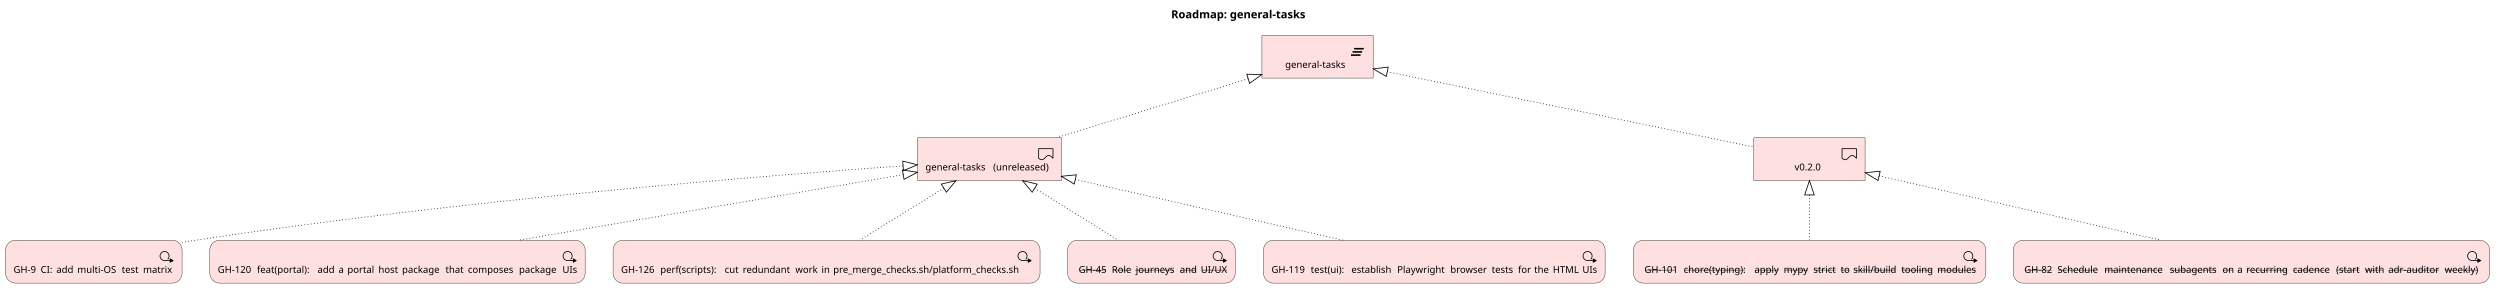
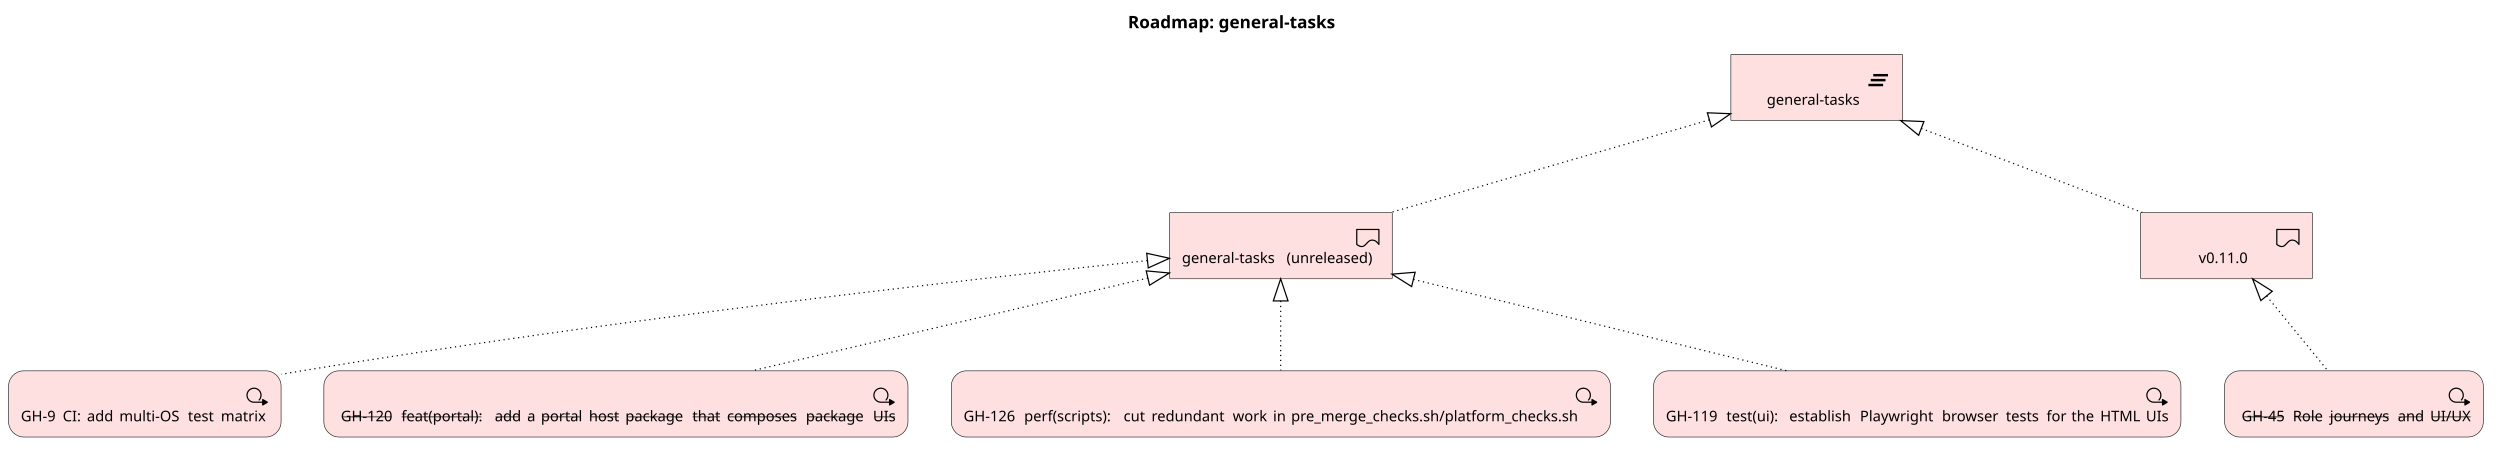
- <svg xmlns="http://www.w3.org/2000/svg" version="1.1" data-diagram-type="DESCRIPTION" style="width:3146px;height:370px;background:#FFFFFF;" width="3146px" height="370px" viewBox="0 0 3146 370" zoomAndPan="magnify" preserveAspectRatio="none" contentStyleType="text/css">
+ <svg xmlns="http://www.w3.org/2000/svg" version="1.1" data-diagram-type="DESCRIPTION" style="width:2038px;height:370px;background:#FFFFFF;" width="2038px" height="370px" viewBox="0 0 2038 370" zoomAndPan="magnify" preserveAspectRatio="none" contentStyleType="text/css">
  <defs />
  <g font-family="sans-serif" lengthAdjust="spacing">
    <g class="title" data-source-line="3">
-       <text x="1473.767" y="22.995" fill="#000" font-size="14" textLength="192.452" font-weight="700">Roadmap: general-tasks</text>
+       <text x="919.47" y="22.995" fill="#000" font-size="14" textLength="192.452" font-weight="700">Roadmap: general-tasks</text>
    </g>
    <g class="entity" data-qualified-name="e_id60afdf6ad57851" id="ent0001" data-source-line="314">
-       <rect x="1154.5" y="173.297" width="181.479" height="53.969" fill="#FFE0E0" style="stroke:#181818;stroke-width:0.5;" rx="0.5" ry="0.5" />
-       <path d="M1307.024,186.577 A0.5,0.5 0 0 0 1306.524,187.077 L1306.524,199.284 A0.5,0.5 0 0 0 1306.725,199.686 C1308.596,201.081 1310.091,201.598 1311.377,201.495 C1312.663,201.392 1313.643,200.671 1314.48,199.846 C1315.318,199.022 1316.051,198.076 1316.859,197.374 C1317.668,196.671 1318.507,196.212 1319.654,196.245 C1321.088,196.287 1321.982,196.75 1322.725,197.388 C1323.467,198.025 1324.035,198.86 1324.703,199.616 A0.5,0.5 0 0 0 1325.578,199.286 C1325.581,196.837 1325.578,187.077 1325.578,187.077 A0.5,0.5 0 0 0 1325.078,186.577 M1307.524,187.577 L1324.579,187.577 C1324.579,188.234 1324.58,194.724 1324.579,197.975 C1324.203,197.513 1323.883,197.062 1323.377,196.627 C1322.504,195.877 1321.331,195.292 1319.684,195.244 C1318.244,195.203 1317.116,195.824 1316.203,196.617 C1315.291,197.411 1314.548,198.376 1313.78,199.133 C1313.011,199.89 1312.255,200.42 1311.297,200.496 C1310.381,200.569 1309.166,200.178 1307.524,199" fill="#000" />
-       <text x="1164.5" y="214.436" fill="#000" font-size="12" textLength="81.451" font-family="Verdana">general-tasks</text>
-       <text x="1245.951" y="214.436" fill="#000" font-size="12" font-family="Verdana"> </text>
-       <text x="1249.766" y="214.436" fill="#000" font-size="12" textLength="76.213" font-family="Verdana">(unreleased)</text>
+       <rect x="953.5" y="173.297" width="181.479" height="53.969" fill="#FFE0E0" style="stroke:#181818;stroke-width:0.5;" rx="0.5" ry="0.5" />
+       <path d="M1106.024,186.577 A0.5,0.5 0 0 0 1105.524,187.077 L1105.524,199.284 A0.5,0.5 0 0 0 1105.725,199.686 C1107.596,201.081 1109.091,201.598 1110.377,201.495 C1111.663,201.392 1112.643,200.671 1113.48,199.846 C1114.318,199.022 1115.051,198.076 1115.859,197.374 C1116.668,196.671 1117.507,196.212 1118.654,196.245 C1120.088,196.287 1120.982,196.75 1121.725,197.388 C1122.467,198.025 1123.035,198.86 1123.703,199.616 A0.5,0.5 0 0 0 1124.578,199.286 C1124.581,196.837 1124.578,187.077 1124.578,187.077 A0.5,0.5 0 0 0 1124.078,186.577 M1106.524,187.577 L1123.579,187.577 C1123.579,188.234 1123.58,194.724 1123.579,197.975 C1123.203,197.513 1122.883,197.062 1122.377,196.627 C1121.504,195.877 1120.331,195.292 1118.684,195.244 C1117.244,195.203 1116.116,195.824 1115.203,196.617 C1114.291,197.411 1113.548,198.376 1112.78,199.133 C1112.011,199.89 1111.255,200.42 1110.297,200.496 C1109.381,200.569 1108.166,200.178 1106.524,199" fill="#000" />
+       <text x="963.5" y="214.436" fill="#000" font-size="12" textLength="81.451" font-family="Verdana">general-tasks</text>
+       <text x="1044.951" y="214.436" fill="#000" font-size="12" font-family="Verdana"> </text>
+       <text x="1048.766" y="214.436" fill="#000" font-size="12" textLength="76.213" font-family="Verdana">(unreleased)</text>
    </g>
-     <g class="entity" data-qualified-name="e_idd0d06b4c05ff55" id="ent0002" data-source-line="314">
-       <rect x="2207" y="173.297" width="140" height="53.969" fill="#FFE0E0" style="stroke:#181818;stroke-width:0.5;" rx="0.5" ry="0.5" />
-       <path d="M2318.045,186.577 A0.5,0.5 0 0 0 2317.545,187.077 L2317.545,199.284 A0.5,0.5 0 0 0 2317.746,199.686 C2319.617,201.081 2321.113,201.598 2322.398,201.495 C2323.684,201.392 2324.664,200.671 2325.502,199.846 C2326.34,199.022 2327.073,198.076 2327.881,197.374 C2328.689,196.671 2329.529,196.212 2330.676,196.245 C2332.109,196.287 2333.004,196.75 2333.746,197.388 C2334.488,198.025 2335.056,198.86 2335.725,199.616 A0.5,0.5 0 0 0 2336.6,199.286 C2336.603,196.837 2336.6,187.077 2336.6,187.077 A0.5,0.5 0 0 0 2336.1,186.577 M2318.545,187.577 L2335.6,187.577 C2335.6,188.234 2335.602,194.724 2335.6,197.975 C2335.224,197.513 2334.905,197.062 2334.399,196.627 C2333.526,195.877 2332.353,195.292 2330.705,195.244 C2329.265,195.203 2328.138,195.824 2327.225,196.617 C2326.312,197.411 2325.57,198.376 2324.801,199.133 C2324.032,199.89 2323.277,200.42 2322.319,200.496 C2321.403,200.569 2320.187,200.178 2318.545,199" fill="#000" />
-       <text x="2258.183" y="214.436" fill="#000" font-size="12" textLength="37.635" font-family="Verdana">v0.2.0</text>
+     <g class="entity" data-qualified-name="e_id1ae5ab16e4af56" id="ent0002" data-source-line="314">
+       <rect x="1745" y="173.297" width="140" height="53.969" fill="#FFE0E0" style="stroke:#181818;stroke-width:0.5;" rx="0.5" ry="0.5" />
+       <path d="M1856.045,186.577 A0.5,0.5 0 0 0 1855.545,187.077 L1855.545,199.284 A0.5,0.5 0 0 0 1855.746,199.686 C1857.617,201.081 1859.113,201.598 1860.398,201.495 C1861.684,201.392 1862.664,200.671 1863.502,199.846 C1864.34,199.022 1865.073,198.076 1865.881,197.374 C1866.689,196.671 1867.529,196.212 1868.676,196.245 C1870.109,196.287 1871.004,196.75 1871.746,197.388 C1872.488,198.025 1873.056,198.86 1873.725,199.616 A0.5,0.5 0 0 0 1874.6,199.286 C1874.603,196.837 1874.6,187.077 1874.6,187.077 A0.5,0.5 0 0 0 1874.1,186.577 M1856.545,187.577 L1873.6,187.577 C1873.6,188.234 1873.602,194.724 1873.6,197.975 C1873.224,197.513 1872.905,197.062 1872.399,196.627 C1871.526,195.877 1870.353,195.292 1868.705,195.244 C1867.265,195.203 1866.138,195.824 1865.225,196.617 C1864.312,197.411 1863.57,198.376 1862.801,199.133 C1862.032,199.89 1861.277,200.42 1860.319,200.496 C1859.403,200.569 1858.187,200.178 1856.545,199" fill="#000" />
+       <text x="1792.365" y="214.436" fill="#000" font-size="12" textLength="45.27" font-family="Verdana">v0.11.0</text>
    </g>
    <g class="entity" data-qualified-name="e_id22bf5f935a2e57" id="ent0003" data-source-line="320">
-       <rect x="1588" y="44.297" width="140" height="53.969" fill="#FFE0E0" style="stroke:#181818;stroke-width:0.5;" rx="0.5" ry="0.5" />
-       <path d="M1704.073,60.297 L1704.073,62.297 L1716.092,62.297 L1716.092,60.297 M1702.038,64.318 L1702.038,66.318 L1714.058,66.318 L1714.058,64.318 M1700.096,68.318 L1700.096,70.319 L1712.117,70.319 L1712.117,68.318" fill="#000" />
-       <text x="1617.274" y="85.436" fill="#000" font-size="12" textLength="81.451" font-family="Verdana">general-tasks</text>
+       <rect x="1411" y="44.297" width="140" height="53.969" fill="#FFE0E0" style="stroke:#181818;stroke-width:0.5;" rx="0.5" ry="0.5" />
+       <path d="M1527.073,60.297 L1527.073,62.297 L1539.092,62.297 L1539.092,60.297 M1525.038,64.318 L1525.038,66.318 L1537.058,66.318 L1537.058,64.318 M1523.096,68.318 L1523.096,70.319 L1535.117,70.319 L1535.117,68.318" fill="#000" />
+       <text x="1440.274" y="85.436" fill="#000" font-size="12" textLength="81.451" font-family="Verdana">general-tasks</text>
    </g>
-     <g class="entity" data-qualified-name="e_idac2bec25d8f058" id="ent0004" data-source-line="311">
-       <rect x="2055.5" y="302.297" width="443.498" height="53.969" fill="#FFE0E0" style="stroke:#181818;stroke-width:0.5;" rx="12.5" ry="12.5" />
-       <path d="M2477.305,315.977 C2477.043,315.961 2476.78,315.962 2476.516,315.98 C2475.814,316.028 2475.11,316.197 2474.436,316.494 C2471.741,317.681 2470.25,320.606 2470.872,323.485 C2471.486,326.329 2473.998,328.364 2476.898,328.384 A0.5,0.5 0 0 0 2476.94,328.386 L2483.519,328.386 L2483.519,330.13 A0.5,0.5 0 0 0 2484.273,330.56 L2488.108,328.318 A0.5,0.5 0 0 0 2488.171,328.166 A0.5,0.5 0 0 0 2488.29,328.133 A0.5,0.5 0 0 0 2488.247,327.978 A0.5,0.5 0 0 0 2488.146,327.607 A0.5,0.5 0 0 0 2488.102,327.451 L2484.266,325.263 A0.5,0.5 0 0 0 2483.519,325.697 L2483.519,327.386 L2477.044,327.386 A0.5,0.5 0 0 0 2476.993,327.384 C2474.517,327.409 2472.371,325.696 2471.848,323.275 C2471.326,320.854 2472.574,318.407 2474.841,317.408 C2477.107,316.409 2479.754,317.141 2481.188,319.16 C2482.622,321.179 2482.44,323.919 2480.751,325.73 A0.5,0.5 0 0 0 2480.775,326.437 A0.5,0.5 0 0 0 2481.481,326.412 C2483.491,324.258 2483.71,320.981 2482.005,318.58 C2480.886,317.004 2479.137,316.086 2477.305,315.977" fill="#000" />
-       <text x="2065.5" y="343.436" fill="#000" font-size="12" font-family="Verdana"> </text>
-       <text x="2069.314" y="343.436" fill="#000" font-size="12" textLength="45.557" text-decoration="line-through" font-family="Verdana">GH-101</text>
-       <text x="2114.871" y="343.436" fill="#000" font-size="12" text-decoration="line-through" font-family="Verdana"> </text>
-       <text x="2118.686" y="343.436" fill="#000" font-size="12" textLength="85.248" text-decoration="line-through" font-family="Verdana">chore(typing):</text>
-       <text x="2203.934" y="343.436" fill="#000" font-size="12" text-decoration="line-through" font-family="Verdana"> </text>
-       <text x="2207.748" y="343.436" fill="#000" font-size="12" textLength="33.023" text-decoration="line-through" font-family="Verdana">apply</text>
-       <text x="2240.771" y="343.436" fill="#000" font-size="12" text-decoration="line-through" font-family="Verdana"> </text>
-       <text x="2244.586" y="343.436" fill="#000" font-size="12" textLength="33.51" text-decoration="line-through" font-family="Verdana">mypy</text>
-       <text x="2278.096" y="343.436" fill="#000" font-size="12" text-decoration="line-through" font-family="Verdana"> </text>
-       <text x="2281.91" y="343.436" fill="#000" font-size="12" textLength="30.527" text-decoration="line-through" font-family="Verdana">strict</text>
-       <text x="2312.438" y="343.436" fill="#000" font-size="12" text-decoration="line-through" font-family="Verdana"> </text>
-       <text x="2316.252" y="343.436" fill="#000" font-size="12" textLength="12.047" text-decoration="line-through" font-family="Verdana">to</text>
-       <text x="2328.299" y="343.436" fill="#000" font-size="12" text-decoration="line-through" font-family="Verdana"> </text>
-       <text x="2332.113" y="343.436" fill="#000" font-size="12" textLength="56.754" text-decoration="line-through" font-family="Verdana">skill/build</text>
-       <text x="2388.867" y="343.436" fill="#000" font-size="12" text-decoration="line-through" font-family="Verdana"> </text>
-       <text x="2392.682" y="343.436" fill="#000" font-size="12" textLength="41.279" text-decoration="line-through" font-family="Verdana">tooling</text>
-       <text x="2433.961" y="343.436" fill="#000" font-size="12" text-decoration="line-through" font-family="Verdana"> </text>
-       <text x="2437.775" y="343.436" fill="#000" font-size="12" textLength="51.223" text-decoration="line-through" font-family="Verdana">modules</text>
-     </g>
-     <g class="entity" data-qualified-name="e_ida0b8100bd68356" id="ent0005" data-source-line="311">
+     <g class="entity" data-qualified-name="e_ida0b8100bd68356" id="ent0004" data-source-line="311">
      <rect x="7" y="302.297" width="222.131" height="53.969" fill="#FFE0E0" style="stroke:#181818;stroke-width:0.5;" rx="12.5" ry="12.5" />
      <path d="M207.438,315.977 C207.176,315.961 206.913,315.962 206.649,315.98 C205.947,316.028 205.243,316.197 204.569,316.494 C201.874,317.681 200.383,320.606 201.005,323.485 C201.619,326.329 204.131,328.364 207.031,328.384 A0.5,0.5 0 0 0 207.073,328.386 L213.651,328.386 L213.651,330.13 A0.5,0.5 0 0 0 214.405,330.56 L218.241,328.318 A0.5,0.5 0 0 0 218.304,328.166 A0.5,0.5 0 0 0 218.423,328.133 A0.5,0.5 0 0 0 218.38,327.978 A0.5,0.5 0 0 0 218.279,327.607 A0.5,0.5 0 0 0 218.235,327.451 L214.399,325.263 A0.5,0.5 0 0 0 213.651,325.697 L213.651,327.386 L207.176,327.386 A0.5,0.5 0 0 0 207.126,327.384 C204.65,327.409 202.504,325.696 201.981,323.275 C201.459,320.854 202.707,318.407 204.973,317.408 C207.24,316.409 209.887,317.141 211.321,319.16 C212.755,321.179 212.573,323.919 210.884,325.73 A0.5,0.5 0 0 0 210.907,326.437 A0.5,0.5 0 0 0 211.614,326.412 C213.624,324.258 213.843,320.981 212.138,318.58 C211.019,317.004 209.269,316.086 207.438,315.977" fill="#000" />
      <text x="17" y="343.436" fill="#000" font-size="12" textLength="30.287" font-family="Verdana">GH-9</text>
      <text x="47.287" y="343.436" fill="#000" font-size="12" font-family="Verdana"> </text>
      <text x="51.102" y="343.436" fill="#000" font-size="12" textLength="15.961" font-family="Verdana">CI:</text>
      <text x="67.063" y="343.436" fill="#000" font-size="12" font-family="Verdana"> </text>
      <text x="70.877" y="343.436" fill="#000" font-size="12" textLength="22.588" font-family="Verdana">add</text>
      <text x="93.465" y="343.436" fill="#000" font-size="12" font-family="Verdana"> </text>
      <text x="97.279" y="343.436" fill="#000" font-size="12" textLength="52.061" font-family="Verdana">multi-OS</text>
      <text x="149.34" y="343.436" fill="#000" font-size="12" font-family="Verdana"> </text>
      <text x="153.154" y="343.436" fill="#000" font-size="12" textLength="23.045" font-family="Verdana">test</text>
      <text x="176.199" y="343.436" fill="#000" font-size="12" font-family="Verdana"> </text>
      <text x="180.014" y="343.436" fill="#000" font-size="12" textLength="39.117" font-family="Verdana">matrix</text>
    </g>
-     <g class="entity" data-qualified-name="e_id7b8c620c6e8b57" id="ent0006" data-source-line="311">
-       <rect x="264" y="302.297" width="472.35" height="53.969" fill="#FFE0E0" style="stroke:#181818;stroke-width:0.5;" rx="12.5" ry="12.5" />
-       <path d="M714.657,315.977 C714.395,315.961 714.131,315.962 713.868,315.98 C713.166,316.028 712.462,316.197 711.788,316.494 C709.093,317.681 707.602,320.606 708.223,323.485 C708.837,326.329 711.35,328.364 714.25,328.384 A0.5,0.5 0 0 0 714.292,328.386 L720.87,328.386 L720.87,330.13 A0.5,0.5 0 0 0 721.624,330.56 L725.46,328.318 A0.5,0.5 0 0 0 725.523,328.166 A0.5,0.5 0 0 0 725.641,328.133 A0.5,0.5 0 0 0 725.599,327.978 A0.5,0.5 0 0 0 725.497,327.607 A0.5,0.5 0 0 0 725.454,327.451 L721.618,325.263 A0.5,0.5 0 0 0 720.87,325.697 L720.87,327.386 L714.395,327.386 A0.5,0.5 0 0 0 714.345,327.384 C711.869,327.409 709.723,325.696 709.2,323.275 C708.677,320.854 709.926,318.407 712.192,317.408 C714.458,316.409 717.106,317.141 718.54,319.16 C719.974,321.179 719.792,323.919 718.102,325.73 A0.5,0.5 0 0 0 718.126,326.437 A0.5,0.5 0 0 0 718.833,326.412 C720.842,324.258 721.062,320.981 719.357,318.58 C718.237,317.004 716.488,316.086 714.657,315.977" fill="#000" />
-       <text x="274" y="343.436" fill="#000" font-size="12" textLength="45.557" font-family="Verdana">GH-120</text>
-       <text x="319.557" y="343.436" fill="#000" font-size="12" font-family="Verdana"> </text>
-       <text x="323.371" y="343.436" fill="#000" font-size="12" textLength="72.357" font-family="Verdana">feat(portal):</text>
-       <text x="395.729" y="343.436" fill="#000" font-size="12" font-family="Verdana"> </text>
-       <text x="399.543" y="343.436" fill="#000" font-size="12" textLength="22.588" font-family="Verdana">add</text>
-       <text x="422.131" y="343.436" fill="#000" font-size="12" font-family="Verdana"> </text>
-       <text x="425.945" y="343.436" fill="#000" font-size="12" font-family="Verdana">a</text>
-       <text x="433.299" y="343.436" fill="#000" font-size="12" font-family="Verdana"> </text>
-       <text x="437.113" y="343.436" fill="#000" font-size="12" textLength="35.285" font-family="Verdana">portal</text>
-       <text x="472.398" y="343.436" fill="#000" font-size="12" font-family="Verdana"> </text>
-       <text x="476.213" y="343.436" fill="#000" font-size="12" textLength="25.904" font-family="Verdana">host</text>
-       <text x="502.117" y="343.436" fill="#000" font-size="12" font-family="Verdana"> </text>
-       <text x="505.932" y="343.436" fill="#000" font-size="12" textLength="50.871" font-family="Verdana">package</text>
-       <text x="556.803" y="343.436" fill="#000" font-size="12" font-family="Verdana"> </text>
-       <text x="560.617" y="343.436" fill="#000" font-size="12" textLength="24.369" font-family="Verdana">that</text>
-       <text x="584.986" y="343.436" fill="#000" font-size="12" font-family="Verdana"> </text>
-       <text x="588.801" y="343.436" fill="#000" font-size="12" textLength="60.475" font-family="Verdana">composes</text>
-       <text x="649.275" y="343.436" fill="#000" font-size="12" font-family="Verdana"> </text>
-       <text x="653.09" y="343.436" fill="#000" font-size="12" textLength="50.871" font-family="Verdana">package</text>
-       <text x="703.961" y="343.436" fill="#000" font-size="12" font-family="Verdana"> </text>
-       <text x="707.775" y="343.436" fill="#000" font-size="12" textLength="18.574" font-family="Verdana">UIs</text>
+     <g class="entity" data-qualified-name="e_id7b8c620c6e8b57" id="ent0005" data-source-line="311">
+       <rect x="264" y="302.297" width="476.164" height="53.969" fill="#FFE0E0" style="stroke:#181818;stroke-width:0.5;" rx="12.5" ry="12.5" />
+       <path d="M718.471,315.977 C718.209,315.961 717.946,315.962 717.682,315.98 C716.98,316.028 716.276,316.197 715.602,316.494 C712.907,317.681 711.416,320.606 712.038,323.485 C712.652,326.329 715.164,328.364 718.064,328.384 A0.5,0.5 0 0 0 718.106,328.386 L724.685,328.386 L724.685,330.13 A0.5,0.5 0 0 0 725.439,330.56 L729.275,328.318 A0.5,0.5 0 0 0 729.337,328.166 A0.5,0.5 0 0 0 729.456,328.133 A0.5,0.5 0 0 0 729.413,327.978 A0.5,0.5 0 0 0 729.312,327.607 A0.5,0.5 0 0 0 729.268,327.451 L725.432,325.263 A0.5,0.5 0 0 0 724.685,325.697 L724.685,327.386 L718.21,327.386 A0.5,0.5 0 0 0 718.159,327.384 C715.683,327.409 713.537,325.696 713.015,323.275 C712.492,320.854 713.74,318.407 716.007,317.408 C718.273,316.409 720.921,317.141 722.355,319.16 C723.789,321.179 723.606,323.919 721.917,325.73 A0.5,0.5 0 0 0 721.941,326.437 A0.5,0.5 0 0 0 722.648,326.412 C724.657,324.258 724.876,320.981 723.171,318.58 C722.052,317.004 720.303,316.086 718.471,315.977" fill="#000" />
+       <text x="274" y="343.436" fill="#000" font-size="12" font-family="Verdana"> </text>
+       <text x="277.814" y="343.436" fill="#000" font-size="12" textLength="45.557" text-decoration="line-through" font-family="Verdana">GH-120</text>
+       <text x="323.371" y="343.436" fill="#000" font-size="12" text-decoration="line-through" font-family="Verdana"> </text>
+       <text x="327.186" y="343.436" fill="#000" font-size="12" textLength="72.357" text-decoration="line-through" font-family="Verdana">feat(portal):</text>
+       <text x="399.543" y="343.436" fill="#000" font-size="12" text-decoration="line-through" font-family="Verdana"> </text>
+       <text x="403.357" y="343.436" fill="#000" font-size="12" textLength="22.588" text-decoration="line-through" font-family="Verdana">add</text>
+       <text x="425.945" y="343.436" fill="#000" font-size="12" text-decoration="line-through" font-family="Verdana"> </text>
+       <text x="429.76" y="343.436" fill="#000" font-size="12" text-decoration="line-through" font-family="Verdana">a</text>
+       <text x="437.113" y="343.436" fill="#000" font-size="12" text-decoration="line-through" font-family="Verdana"> </text>
+       <text x="440.928" y="343.436" fill="#000" font-size="12" textLength="35.285" text-decoration="line-through" font-family="Verdana">portal</text>
+       <text x="476.213" y="343.436" fill="#000" font-size="12" text-decoration="line-through" font-family="Verdana"> </text>
+       <text x="480.027" y="343.436" fill="#000" font-size="12" textLength="25.904" text-decoration="line-through" font-family="Verdana">host</text>
+       <text x="505.932" y="343.436" fill="#000" font-size="12" text-decoration="line-through" font-family="Verdana"> </text>
+       <text x="509.746" y="343.436" fill="#000" font-size="12" textLength="50.871" text-decoration="line-through" font-family="Verdana">package</text>
+       <text x="560.617" y="343.436" fill="#000" font-size="12" text-decoration="line-through" font-family="Verdana"> </text>
+       <text x="564.432" y="343.436" fill="#000" font-size="12" textLength="24.369" text-decoration="line-through" font-family="Verdana">that</text>
+       <text x="588.801" y="343.436" fill="#000" font-size="12" text-decoration="line-through" font-family="Verdana"> </text>
+       <text x="592.615" y="343.436" fill="#000" font-size="12" textLength="60.475" text-decoration="line-through" font-family="Verdana">composes</text>
+       <text x="653.09" y="343.436" fill="#000" font-size="12" text-decoration="line-through" font-family="Verdana"> </text>
+       <text x="656.904" y="343.436" fill="#000" font-size="12" textLength="50.871" text-decoration="line-through" font-family="Verdana">package</text>
+       <text x="707.775" y="343.436" fill="#000" font-size="12" text-decoration="line-through" font-family="Verdana"> </text>
+       <text x="711.59" y="343.436" fill="#000" font-size="12" textLength="18.574" text-decoration="line-through" font-family="Verdana">UIs</text>
    </g>
-     <g class="entity" data-qualified-name="e_id5e8885cf97065f" id="ent0007" data-source-line="311">
-       <rect x="771.5" y="302.297" width="537.307" height="53.969" fill="#FFE0E0" style="stroke:#181818;stroke-width:0.5;" rx="12.5" ry="12.5" />
-       <path d="M1287.114,315.977 C1286.852,315.961 1286.589,315.962 1286.325,315.98 C1285.623,316.028 1284.919,316.197 1284.245,316.494 C1281.55,317.681 1280.059,320.606 1280.68,323.485 C1281.294,326.329 1283.807,328.364 1286.707,328.384 A0.5,0.5 0 0 0 1286.749,328.386 L1293.327,328.386 L1293.327,330.13 A0.5,0.5 0 0 0 1294.081,330.56 L1297.917,328.318 A0.5,0.5 0 0 0 1297.98,328.166 A0.5,0.5 0 0 0 1298.098,328.133 A0.5,0.5 0 0 0 1298.056,327.978 A0.5,0.5 0 0 0 1297.954,327.607 A0.5,0.5 0 0 0 1297.911,327.451 L1294.075,325.263 A0.5,0.5 0 0 0 1293.327,325.697 L1293.327,327.386 L1286.852,327.386 A0.5,0.5 0 0 0 1286.802,327.384 C1284.326,327.409 1282.18,325.696 1281.657,323.275 C1281.135,320.854 1282.383,318.407 1284.649,317.408 C1286.915,316.409 1289.563,317.141 1290.997,319.16 C1292.431,321.179 1292.249,323.919 1290.559,325.73 A0.5,0.5 0 0 0 1290.583,326.437 A0.5,0.5 0 0 0 1291.29,326.412 C1293.299,324.258 1293.519,320.981 1291.814,318.58 C1290.694,317.004 1288.945,316.086 1287.114,315.977" fill="#000" />
-       <text x="781.5" y="343.436" fill="#000" font-size="12" textLength="45.557" font-family="Verdana">GH-126</text>
-       <text x="827.057" y="343.436" fill="#000" font-size="12" font-family="Verdana"> </text>
-       <text x="830.871" y="343.436" fill="#000" font-size="12" textLength="77.256" font-family="Verdana">perf(scripts):</text>
-       <text x="908.127" y="343.436" fill="#000" font-size="12" font-family="Verdana"> </text>
-       <text x="911.941" y="343.436" fill="#000" font-size="12" textLength="18.908" font-family="Verdana">cut</text>
-       <text x="930.85" y="343.436" fill="#000" font-size="12" font-family="Verdana"> </text>
-       <text x="934.664" y="343.436" fill="#000" font-size="12" textLength="62.426" font-family="Verdana">redundant</text>
-       <text x="997.09" y="343.436" fill="#000" font-size="12" font-family="Verdana"> </text>
-       <text x="1000.904" y="343.436" fill="#000" font-size="12" textLength="29.039" font-family="Verdana">work</text>
-       <text x="1029.943" y="343.436" fill="#000" font-size="12" font-family="Verdana"> </text>
-       <text x="1033.758" y="343.436" fill="#000" font-size="12" textLength="10.939" font-family="Verdana">in</text>
-       <text x="1044.697" y="343.436" fill="#000" font-size="12" font-family="Verdana"> </text>
-       <text x="1048.512" y="343.436" fill="#000" font-size="12" textLength="250.295" font-family="Verdana">pre_merge_checks.sh/platform_checks.sh</text>
+     <g class="entity" data-qualified-name="e_id5e8885cf97065f" id="ent0006" data-source-line="311">
+       <rect x="775.5" y="302.297" width="537.307" height="53.969" fill="#FFE0E0" style="stroke:#181818;stroke-width:0.5;" rx="12.5" ry="12.5" />
+       <path d="M1291.114,315.977 C1290.852,315.961 1290.589,315.962 1290.325,315.98 C1289.623,316.028 1288.919,316.197 1288.245,316.494 C1285.55,317.681 1284.059,320.606 1284.68,323.485 C1285.294,326.329 1287.807,328.364 1290.707,328.384 A0.5,0.5 0 0 0 1290.749,328.386 L1297.327,328.386 L1297.327,330.13 A0.5,0.5 0 0 0 1298.081,330.56 L1301.917,328.318 A0.5,0.5 0 0 0 1301.98,328.166 A0.5,0.5 0 0 0 1302.098,328.133 A0.5,0.5 0 0 0 1302.056,327.978 A0.5,0.5 0 0 0 1301.954,327.607 A0.5,0.5 0 0 0 1301.911,327.451 L1298.075,325.263 A0.5,0.5 0 0 0 1297.327,325.697 L1297.327,327.386 L1290.852,327.386 A0.5,0.5 0 0 0 1290.802,327.384 C1288.326,327.409 1286.18,325.696 1285.657,323.275 C1285.135,320.854 1286.383,318.407 1288.649,317.408 C1290.915,316.409 1293.563,317.141 1294.997,319.16 C1296.431,321.179 1296.249,323.919 1294.559,325.73 A0.5,0.5 0 0 0 1294.583,326.437 A0.5,0.5 0 0 0 1295.29,326.412 C1297.299,324.258 1297.519,320.981 1295.814,318.58 C1294.694,317.004 1292.945,316.086 1291.114,315.977" fill="#000" />
+       <text x="785.5" y="343.436" fill="#000" font-size="12" textLength="45.557" font-family="Verdana">GH-126</text>
+       <text x="831.057" y="343.436" fill="#000" font-size="12" font-family="Verdana"> </text>
+       <text x="834.871" y="343.436" fill="#000" font-size="12" textLength="77.256" font-family="Verdana">perf(scripts):</text>
+       <text x="912.127" y="343.436" fill="#000" font-size="12" font-family="Verdana"> </text>
+       <text x="915.941" y="343.436" fill="#000" font-size="12" textLength="18.908" font-family="Verdana">cut</text>
+       <text x="934.85" y="343.436" fill="#000" font-size="12" font-family="Verdana"> </text>
+       <text x="938.664" y="343.436" fill="#000" font-size="12" textLength="62.426" font-family="Verdana">redundant</text>
+       <text x="1001.09" y="343.436" fill="#000" font-size="12" font-family="Verdana"> </text>
+       <text x="1004.904" y="343.436" fill="#000" font-size="12" textLength="29.039" font-family="Verdana">work</text>
+       <text x="1033.943" y="343.436" fill="#000" font-size="12" font-family="Verdana"> </text>
+       <text x="1037.758" y="343.436" fill="#000" font-size="12" textLength="10.939" font-family="Verdana">in</text>
+       <text x="1048.697" y="343.436" fill="#000" font-size="12" font-family="Verdana"> </text>
+       <text x="1052.512" y="343.436" fill="#000" font-size="12" textLength="250.295" font-family="Verdana">pre_merge_checks.sh/platform_checks.sh</text>
    </g>
-     <g class="entity" data-qualified-name="e_idc1aee8778ad250" id="ent0008" data-source-line="311">
-       <rect x="1343.5" y="302.297" width="210.893" height="53.969" fill="#FFE0E0" style="stroke:#181818;stroke-width:0.5;" rx="12.5" ry="12.5" />
-       <path d="M1532.7,315.977 C1532.438,315.961 1532.174,315.962 1531.911,315.98 C1531.208,316.028 1530.505,316.197 1529.831,316.494 C1527.136,317.681 1525.645,320.606 1526.266,323.485 C1526.88,326.329 1529.393,328.364 1532.293,328.384 A0.5,0.5 0 0 0 1532.335,328.386 L1538.913,328.386 L1538.913,330.13 A0.5,0.5 0 0 0 1539.667,330.56 L1543.503,328.318 A0.5,0.5 0 0 0 1543.566,328.166 A0.5,0.5 0 0 0 1543.684,328.133 A0.5,0.5 0 0 0 1543.642,327.978 A0.5,0.5 0 0 0 1543.54,327.607 A0.5,0.5 0 0 0 1543.497,327.451 L1539.661,325.263 A0.5,0.5 0 0 0 1538.913,325.697 L1538.913,327.386 L1532.438,327.386 A0.5,0.5 0 0 0 1532.388,327.384 C1529.912,327.409 1527.766,325.696 1527.243,323.275 C1526.72,320.854 1527.969,318.407 1530.235,317.408 C1532.501,316.409 1535.149,317.141 1536.583,319.16 C1538.017,321.179 1537.835,323.919 1536.145,325.73 A0.5,0.5 0 0 0 1536.169,326.437 A0.5,0.5 0 0 0 1536.876,326.412 C1538.885,324.258 1539.105,320.981 1537.4,318.58 C1536.28,317.004 1534.531,316.086 1532.7,315.977" fill="#000" />
-       <text x="1353.5" y="343.436" fill="#000" font-size="12" font-family="Verdana"> </text>
-       <text x="1357.314" y="343.436" fill="#000" font-size="12" textLength="37.922" text-decoration="line-through" font-family="Verdana">GH-45</text>
-       <text x="1395.236" y="343.436" fill="#000" font-size="12" text-decoration="line-through" font-family="Verdana"> </text>
-       <text x="1399.051" y="343.436" fill="#000" font-size="12" textLength="26.396" text-decoration="line-through" font-family="Verdana">Role</text>
-       <text x="1425.447" y="343.436" fill="#000" font-size="12" text-decoration="line-through" font-family="Verdana"> </text>
-       <text x="1429.262" y="343.436" fill="#000" font-size="12" textLength="51.557" text-decoration="line-through" font-family="Verdana">journeys</text>
-       <text x="1480.818" y="343.436" fill="#000" font-size="12" text-decoration="line-through" font-family="Verdana"> </text>
-       <text x="1484.633" y="343.436" fill="#000" font-size="12" textLength="22.576" text-decoration="line-through" font-family="Verdana">and</text>
-       <text x="1507.209" y="343.436" fill="#000" font-size="12" text-decoration="line-through" font-family="Verdana"> </text>
-       <text x="1511.023" y="343.436" fill="#000" font-size="12" textLength="33.369" text-decoration="line-through" font-family="Verdana">UI/UX</text>
+     <g class="entity" data-qualified-name="e_idc1aee8778ad250" id="ent0007" data-source-line="311">
+       <rect x="1813.5" y="302.297" width="210.893" height="53.969" fill="#FFE0E0" style="stroke:#181818;stroke-width:0.5;" rx="12.5" ry="12.5" />
+       <path d="M2002.7,315.977 C2002.438,315.961 2002.174,315.962 2001.911,315.98 C2001.208,316.028 2000.505,316.197 1999.831,316.494 C1997.136,317.681 1995.645,320.606 1996.266,323.485 C1996.88,326.329 1999.393,328.364 2002.293,328.384 A0.5,0.5 0 0 0 2002.335,328.386 L2008.913,328.386 L2008.913,330.13 A0.5,0.5 0 0 0 2009.667,330.56 L2013.503,328.318 A0.5,0.5 0 0 0 2013.566,328.166 A0.5,0.5 0 0 0 2013.684,328.133 A0.5,0.5 0 0 0 2013.642,327.978 A0.5,0.5 0 0 0 2013.54,327.607 A0.5,0.5 0 0 0 2013.497,327.451 L2009.661,325.263 A0.5,0.5 0 0 0 2008.913,325.697 L2008.913,327.386 L2002.438,327.386 A0.5,0.5 0 0 0 2002.388,327.384 C1999.912,327.409 1997.766,325.696 1997.243,323.275 C1996.72,320.854 1997.969,318.407 2000.235,317.408 C2002.501,316.409 2005.149,317.141 2006.583,319.16 C2008.017,321.179 2007.835,323.919 2006.145,325.73 A0.5,0.5 0 0 0 2006.169,326.437 A0.5,0.5 0 0 0 2006.876,326.412 C2008.885,324.258 2009.105,320.981 2007.4,318.58 C2006.28,317.004 2004.531,316.086 2002.7,315.977" fill="#000" />
+       <text x="1823.5" y="343.436" fill="#000" font-size="12" font-family="Verdana"> </text>
+       <text x="1827.314" y="343.436" fill="#000" font-size="12" textLength="37.922" text-decoration="line-through" font-family="Verdana">GH-45</text>
+       <text x="1865.236" y="343.436" fill="#000" font-size="12" text-decoration="line-through" font-family="Verdana"> </text>
+       <text x="1869.051" y="343.436" fill="#000" font-size="12" textLength="26.396" text-decoration="line-through" font-family="Verdana">Role</text>
+       <text x="1895.447" y="343.436" fill="#000" font-size="12" text-decoration="line-through" font-family="Verdana"> </text>
+       <text x="1899.262" y="343.436" fill="#000" font-size="12" textLength="51.557" text-decoration="line-through" font-family="Verdana">journeys</text>
+       <text x="1950.818" y="343.436" fill="#000" font-size="12" text-decoration="line-through" font-family="Verdana"> </text>
+       <text x="1954.633" y="343.436" fill="#000" font-size="12" textLength="22.576" text-decoration="line-through" font-family="Verdana">and</text>
+       <text x="1977.209" y="343.436" fill="#000" font-size="12" text-decoration="line-through" font-family="Verdana"> </text>
+       <text x="1981.023" y="343.436" fill="#000" font-size="12" textLength="33.369" text-decoration="line-through" font-family="Verdana">UI/UX</text>
    </g>
-     <g class="entity" data-qualified-name="e_id3acc5b2b0ae458" id="ent0009" data-source-line="311">
-       <rect x="2533.5" y="302.297" width="599.486" height="53.969" fill="#FFE0E0" style="stroke:#181818;stroke-width:0.5;" rx="12.5" ry="12.5" />
-       <path d="M3111.293,315.977 C3111.032,315.961 3110.768,315.962 3110.505,315.98 C3109.802,316.028 3109.099,316.197 3108.425,316.494 C3105.73,317.681 3104.239,320.606 3104.86,323.485 C3105.474,326.329 3107.986,328.364 3110.887,328.384 A0.5,0.5 0 0 0 3110.929,328.386 L3117.507,328.386 L3117.507,330.13 A0.5,0.5 0 0 0 3118.261,330.56 L3122.097,328.318 A0.5,0.5 0 0 0 3122.159,328.166 A0.5,0.5 0 0 0 3122.278,328.133 A0.5,0.5 0 0 0 3122.235,327.978 A0.5,0.5 0 0 0 3122.134,327.607 A0.5,0.5 0 0 0 3122.091,327.451 L3118.255,325.263 A0.5,0.5 0 0 0 3117.507,325.697 L3117.507,327.386 L3111.032,327.386 A0.5,0.5 0 0 0 3110.982,327.384 C3108.505,327.409 3106.359,325.696 3105.837,323.275 C3105.314,320.854 3106.563,318.407 3108.829,317.408 C3111.095,316.409 3113.743,317.141 3115.177,319.16 C3116.611,321.179 3116.428,323.919 3114.739,325.73 A0.5,0.5 0 0 0 3114.763,326.437 A0.5,0.5 0 0 0 3115.47,326.412 C3117.479,324.258 3117.699,320.981 3115.993,318.58 C3114.874,317.004 3113.125,316.086 3111.293,315.977" fill="#000" />
-       <text x="2543.5" y="343.436" fill="#000" font-size="12" font-family="Verdana"> </text>
-       <text x="2547.314" y="343.436" fill="#000" font-size="12" textLength="37.922" text-decoration="line-through" font-family="Verdana">GH-82</text>
-       <text x="2585.236" y="343.436" fill="#000" font-size="12" text-decoration="line-through" font-family="Verdana"> </text>
-       <text x="2589.051" y="343.436" fill="#000" font-size="12" textLength="55.143" text-decoration="line-through" font-family="Verdana">Schedule</text>
-       <text x="2644.193" y="343.436" fill="#000" font-size="12" text-decoration="line-through" font-family="Verdana"> </text>
-       <text x="2648.008" y="343.436" fill="#000" font-size="12" textLength="78.615" text-decoration="line-through" font-family="Verdana">maintenance</text>
-       <text x="2726.623" y="343.436" fill="#000" font-size="12" text-decoration="line-through" font-family="Verdana"> </text>
-       <text x="2730.438" y="343.436" fill="#000" font-size="12" textLength="62.391" text-decoration="line-through" font-family="Verdana">subagents</text>
-       <text x="2792.828" y="343.436" fill="#000" font-size="12" text-decoration="line-through" font-family="Verdana"> </text>
-       <text x="2796.643" y="343.436" fill="#000" font-size="12" textLength="14.947" text-decoration="line-through" font-family="Verdana">on</text>
-       <text x="2811.59" y="343.436" fill="#000" font-size="12" text-decoration="line-through" font-family="Verdana"> </text>
-       <text x="2815.404" y="343.436" fill="#000" font-size="12" text-decoration="line-through" font-family="Verdana">a</text>
-       <text x="2822.758" y="343.436" fill="#000" font-size="12" text-decoration="line-through" font-family="Verdana"> </text>
-       <text x="2826.572" y="343.436" fill="#000" font-size="12" textLength="54.943" text-decoration="line-through" font-family="Verdana">recurring</text>
-       <text x="2881.516" y="343.436" fill="#000" font-size="12" text-decoration="line-through" font-family="Verdana"> </text>
-       <text x="2885.33" y="343.436" fill="#000" font-size="12" textLength="50.537" text-decoration="line-through" font-family="Verdana">cadence</text>
-       <text x="2935.867" y="343.436" fill="#000" font-size="12" text-decoration="line-through" font-family="Verdana"> </text>
-       <text x="2939.682" y="343.436" fill="#000" font-size="12" textLength="32.631" text-decoration="line-through" font-family="Verdana">(start</text>
-       <text x="2972.313" y="343.436" fill="#000" font-size="12" text-decoration="line-through" font-family="Verdana"> </text>
-       <text x="2976.127" y="343.436" fill="#000" font-size="12" textLength="25.459" text-decoration="line-through" font-family="Verdana">with</text>
-       <text x="3001.586" y="343.436" fill="#000" font-size="12" text-decoration="line-through" font-family="Verdana"> </text>
-       <text x="3005.4" y="343.436" fill="#000" font-size="12" textLength="67.125" text-decoration="line-through" font-family="Verdana">adr-auditor</text>
-       <text x="3072.525" y="343.436" fill="#000" font-size="12" text-decoration="line-through" font-family="Verdana"> </text>
-       <text x="3076.34" y="343.436" fill="#000" font-size="12" textLength="46.646" text-decoration="line-through" font-family="Verdana">weekly)</text>
+     <g class="entity" data-qualified-name="e_id0c73670e085f56" id="ent0008" data-source-line="311">
+       <rect x="1348" y="302.297" width="429.881" height="53.969" fill="#FFE0E0" style="stroke:#181818;stroke-width:0.5;" rx="12.5" ry="12.5" />
+       <path d="M1756.188,315.977 C1755.926,315.961 1755.663,315.962 1755.399,315.98 C1754.697,316.028 1753.993,316.197 1753.319,316.494 C1750.624,317.681 1749.133,320.606 1749.755,323.485 C1750.369,326.329 1752.881,328.364 1755.781,328.384 A0.5,0.5 0 0 0 1755.823,328.386 L1762.401,328.386 L1762.401,330.13 A0.5,0.5 0 0 0 1763.155,330.56 L1766.991,328.318 A0.5,0.5 0 0 0 1767.054,328.166 A0.5,0.5 0 0 0 1767.173,328.133 A0.5,0.5 0 0 0 1767.13,327.978 A0.5,0.5 0 0 0 1767.029,327.607 A0.5,0.5 0 0 0 1766.985,327.451 L1763.149,325.263 A0.5,0.5 0 0 0 1762.401,325.697 L1762.401,327.386 L1755.926,327.386 A0.5,0.5 0 0 0 1755.876,327.384 C1753.4,327.409 1751.254,325.696 1750.731,323.275 C1750.209,320.854 1751.457,318.407 1753.723,317.408 C1755.99,316.409 1758.637,317.141 1760.071,319.16 C1761.505,321.179 1761.323,323.919 1759.634,325.73 A0.5,0.5 0 0 0 1759.657,326.437 A0.5,0.5 0 0 0 1760.364,326.412 C1762.374,324.258 1762.593,320.981 1760.888,318.58 C1759.769,317.004 1758.019,316.086 1756.188,315.977" fill="#000" />
+       <text x="1358" y="343.436" fill="#000" font-size="12" textLength="45.557" font-family="Verdana">GH-119</text>
+       <text x="1403.557" y="343.436" fill="#000" font-size="12" font-family="Verdana"> </text>
+       <text x="1407.371" y="343.436" fill="#000" font-size="12" textLength="47.391" font-family="Verdana">test(ui):</text>
+       <text x="1454.762" y="343.436" fill="#000" font-size="12" font-family="Verdana"> </text>
+       <text x="1458.576" y="343.436" fill="#000" font-size="12" textLength="53.836" font-family="Verdana">establish</text>
+       <text x="1512.412" y="343.436" fill="#000" font-size="12" font-family="Verdana"> </text>
+       <text x="1516.227" y="343.436" fill="#000" font-size="12" textLength="63.035" font-family="Verdana">Playwright</text>
+       <text x="1579.262" y="343.436" fill="#000" font-size="12" font-family="Verdana"> </text>
+       <text x="1583.076" y="343.436" fill="#000" font-size="12" textLength="48.275" font-family="Verdana">browser</text>
+       <text x="1631.352" y="343.436" fill="#000" font-size="12" font-family="Verdana"> </text>
+       <text x="1635.166" y="343.436" fill="#000" font-size="12" textLength="29.297" font-family="Verdana">tests</text>
+       <text x="1664.463" y="343.436" fill="#000" font-size="12" font-family="Verdana"> </text>
+       <text x="1668.277" y="343.436" fill="#000" font-size="12" textLength="16.5" font-family="Verdana">for</text>
+       <text x="1684.777" y="343.436" fill="#000" font-size="12" font-family="Verdana"> </text>
+       <text x="1688.592" y="343.436" fill="#000" font-size="12" textLength="19.693" font-family="Verdana">the</text>
+       <text x="1708.285" y="343.436" fill="#000" font-size="12" font-family="Verdana"> </text>
+       <text x="1712.1" y="343.436" fill="#000" font-size="12" textLength="33.393" font-family="Verdana">HTML</text>
+       <text x="1745.492" y="343.436" fill="#000" font-size="12" font-family="Verdana"> </text>
+       <text x="1749.307" y="343.436" fill="#000" font-size="12" textLength="18.574" font-family="Verdana">UIs</text>
    </g>
-     <g class="entity" data-qualified-name="e_id0c73670e085f56" id="ent0010" data-source-line="311">
-       <rect x="1590" y="302.297" width="429.881" height="53.969" fill="#FFE0E0" style="stroke:#181818;stroke-width:0.5;" rx="12.5" ry="12.5" />
-       <path d="M1998.188,315.977 C1997.926,315.961 1997.663,315.962 1997.399,315.98 C1996.697,316.028 1995.993,316.197 1995.319,316.494 C1992.624,317.681 1991.133,320.606 1991.755,323.485 C1992.369,326.329 1994.881,328.364 1997.781,328.384 A0.5,0.5 0 0 0 1997.823,328.386 L2004.401,328.386 L2004.401,330.13 A0.5,0.5 0 0 0 2005.155,330.56 L2008.991,328.318 A0.5,0.5 0 0 0 2009.054,328.166 A0.5,0.5 0 0 0 2009.173,328.133 A0.5,0.5 0 0 0 2009.13,327.978 A0.5,0.5 0 0 0 2009.029,327.607 A0.5,0.5 0 0 0 2008.985,327.451 L2005.149,325.263 A0.5,0.5 0 0 0 2004.401,325.697 L2004.401,327.386 L1997.926,327.386 A0.5,0.5 0 0 0 1997.876,327.384 C1995.4,327.409 1993.254,325.696 1992.731,323.275 C1992.209,320.854 1993.457,318.407 1995.723,317.408 C1997.99,316.409 2000.637,317.141 2002.071,319.16 C2003.505,321.179 2003.323,323.919 2001.634,325.73 A0.5,0.5 0 0 0 2001.657,326.437 A0.5,0.5 0 0 0 2002.364,326.412 C2004.374,324.258 2004.593,320.981 2002.888,318.58 C2001.769,317.004 2000.019,316.086 1998.188,315.977" fill="#000" />
-       <text x="1600" y="343.436" fill="#000" font-size="12" textLength="45.557" font-family="Verdana">GH-119</text>
-       <text x="1645.557" y="343.436" fill="#000" font-size="12" font-family="Verdana"> </text>
-       <text x="1649.371" y="343.436" fill="#000" font-size="12" textLength="47.391" font-family="Verdana">test(ui):</text>
-       <text x="1696.762" y="343.436" fill="#000" font-size="12" font-family="Verdana"> </text>
-       <text x="1700.576" y="343.436" fill="#000" font-size="12" textLength="53.836" font-family="Verdana">establish</text>
-       <text x="1754.412" y="343.436" fill="#000" font-size="12" font-family="Verdana"> </text>
-       <text x="1758.227" y="343.436" fill="#000" font-size="12" textLength="63.035" font-family="Verdana">Playwright</text>
-       <text x="1821.262" y="343.436" fill="#000" font-size="12" font-family="Verdana"> </text>
-       <text x="1825.076" y="343.436" fill="#000" font-size="12" textLength="48.275" font-family="Verdana">browser</text>
-       <text x="1873.352" y="343.436" fill="#000" font-size="12" font-family="Verdana"> </text>
-       <text x="1877.166" y="343.436" fill="#000" font-size="12" textLength="29.297" font-family="Verdana">tests</text>
-       <text x="1906.463" y="343.436" fill="#000" font-size="12" font-family="Verdana"> </text>
-       <text x="1910.277" y="343.436" fill="#000" font-size="12" textLength="16.5" font-family="Verdana">for</text>
-       <text x="1926.777" y="343.436" fill="#000" font-size="12" font-family="Verdana"> </text>
-       <text x="1930.592" y="343.436" fill="#000" font-size="12" textLength="19.693" font-family="Verdana">the</text>
-       <text x="1950.285" y="343.436" fill="#000" font-size="12" font-family="Verdana"> </text>
-       <text x="1954.1" y="343.436" fill="#000" font-size="12" textLength="33.393" font-family="Verdana">HTML</text>
-       <text x="1987.492" y="343.436" fill="#000" font-size="12" font-family="Verdana"> </text>
-       <text x="1991.307" y="343.436" fill="#000" font-size="12" textLength="18.574" font-family="Verdana">UIs</text>
+     <g class="link" data-entity-1="ent0003" data-entity-2="ent0001" id="lnk10" data-source-line="349" data-link-type="extension">
+       <path d="M1393.505,97.721 C1318.225,119.601 1215.78,149.377 1133.72,173.227" style="stroke:#000;stroke-width:1;stroke-dasharray:1,3;" fill="none" id="e_id22bf5f935a2e57-backto-e_id60afdf6ad57851" />
+       <polygon points="1410.79,92.697,1391.831,91.959,1395.18,103.482,1410.79,92.697" fill="none" style="stroke:#000;stroke-width:1;stroke-linejoin:miter;stroke-miterlimit:10;" />
+       <text x="1277" y="140.436" fill="#000" font-size="12" font-family="Verdana"> </text>
    </g>
-     <g class="link" data-entity-1="ent0003" data-entity-2="ent0001" id="lnk12" data-source-line="349" data-link-type="extension">
-       <path d="M1570.735,99.128 C1499.395,121.068 1405.93,149.807 1329.71,173.247" style="stroke:#000;stroke-width:1;stroke-dasharray:1,3;" fill="none" id="e_id22bf5f935a2e57-backto-e_id60afdf6ad57851" />
-       <polygon points="1587.94,93.837,1568.972,93.393,1572.499,104.863,1587.94,93.837" fill="none" style="stroke:#000;stroke-width:1;stroke-linejoin:miter;stroke-miterlimit:10;" />
-       <text x="1465" y="140.436" fill="#000" font-size="12" font-family="Verdana"> </text>
+     <g class="link" data-entity-1="ent0003" data-entity-2="ent0002" id="lnk12" data-source-line="349" data-link-type="extension">
+       <path d="M1566.225,104.705 C1623.765,126.585 1688.81,151.317 1746.41,173.217" style="stroke:#000;stroke-width:1;stroke-dasharray:1,3;" fill="none" id="e_id22bf5f935a2e57-backto-e_id1ae5ab16e4af56" />
+       <polygon points="1549.4,98.307,1564.092,110.313,1568.357,99.096,1549.4,98.307" fill="none" style="stroke:#000;stroke-width:1;stroke-linejoin:miter;stroke-miterlimit:10;" />
+       <text x="1660" y="140.436" fill="#000" font-size="12" font-family="Verdana"> </text>
    </g>
-     <g class="link" data-entity-1="ent0003" data-entity-2="ent0002" id="lnk14" data-source-line="349" data-link-type="extension">
-       <path d="M1745.733,90.295 C1864.753,114.715 2087.35,160.387 2206.58,184.847" style="stroke:#000;stroke-width:1;stroke-dasharray:1,3;" fill="none" id="e_id22bf5f935a2e57-backto-e_idd0d06b4c05ff55" />
-       <polygon points="1728.1,86.677,1744.527,96.172,1746.939,84.417,1728.1,86.677" fill="none" style="stroke:#000;stroke-width:1;stroke-linejoin:miter;stroke-miterlimit:10;" />
-       <text x="1988" y="140.436" fill="#000" font-size="12" font-family="Verdana"> </text>
+     <g class="link" data-entity-1="ent0001" data-entity-2="ent0004" id="lnk14" data-source-line="349" data-link-type="extension">
+       <path d="M935.429,212.434 C787.059,228.074 501.26,260.277 246,302.297 C240.52,303.197 234.91,304.167 229.26,305.177" style="stroke:#000;stroke-width:1;stroke-dasharray:1,3;" fill="none" id="e_id60afdf6ad57851-backto-e_ida0b8100bd68356" />
+       <polygon points="953.33,210.547,934.8,206.467,936.058,218.401,953.33,210.547" fill="none" style="stroke:#000;stroke-width:1;stroke-linejoin:miter;stroke-miterlimit:10;" />
+       <text x="554" y="269.436" fill="#000" font-size="12" font-family="Verdana"> </text>
    </g>
-     <g class="link" data-entity-1="ent0002" data-entity-2="ent0004" id="lnk16" data-source-line="349" data-link-type="extension">
-       <path d="M2277,245.307 C2277,267.077 2277,280.007 2277,301.887" style="stroke:#000;stroke-width:1;stroke-dasharray:1,3;" fill="none" id="e_idd0d06b4c05ff55-backto-e_idac2bec25d8f058" />
-       <polygon points="2277,227.307,2271,245.307,2283,245.307,2277,227.307" fill="none" style="stroke:#000;stroke-width:1;stroke-linejoin:miter;stroke-miterlimit:10;" />
-       <text x="2278" y="269.436" fill="#000" font-size="12" font-family="Verdana"> </text>
+     <g class="link" data-entity-1="ent0001" data-entity-2="ent0005" id="lnk16" data-source-line="349" data-link-type="extension">
+       <path d="M935.754,226.662 C842.184,248.582 713.66,278.697 613.2,302.237" style="stroke:#000;stroke-width:1;stroke-dasharray:1,3;" fill="none" id="e_id60afdf6ad57851-backto-e_id7b8c620c6e8b57" />
+       <polygon points="953.28,222.557,934.386,220.821,937.123,232.504,953.28,222.557" fill="none" style="stroke:#000;stroke-width:1;stroke-linejoin:miter;stroke-miterlimit:10;" />
+       <text x="791" y="269.436" fill="#000" font-size="12" font-family="Verdana"> </text>
    </g>
-     <g class="link" data-entity-1="ent0001" data-entity-2="ent0005" id="lnk18" data-source-line="349" data-link-type="extension">
-       <path d="M1136.436,208.698 C960.606,221.248 579.06,251.767 246,302.297 C240.51,303.127 234.89,304.047 229.23,305.007" style="stroke:#000;stroke-width:1;stroke-dasharray:1,3;" fill="none" id="e_id60afdf6ad57851-backto-e_ida0b8100bd68356" />
-       <polygon points="1154.39,207.417,1136.009,202.714,1136.863,214.683,1154.39,207.417" fill="none" style="stroke:#000;stroke-width:1;stroke-linejoin:miter;stroke-miterlimit:10;" />
-       <text x="576" y="269.436" fill="#000" font-size="12" font-family="Verdana"> </text>
+     <g class="link" data-entity-1="ent0001" data-entity-2="ent0006" id="lnk18" data-source-line="349" data-link-type="extension">
+       <path d="M1044,245.307 C1044,267.077 1044,280.007 1044,301.887" style="stroke:#000;stroke-width:1;stroke-dasharray:1,3;" fill="none" id="e_id60afdf6ad57851-backto-e_id5e8885cf97065f" />
+       <polygon points="1044,227.307,1038,245.307,1050,245.307,1044,227.307" fill="none" style="stroke:#000;stroke-width:1;stroke-linejoin:miter;stroke-miterlimit:10;" />
+       <text x="1045" y="269.436" fill="#000" font-size="12" font-family="Verdana"> </text>
    </g>
-     <g class="link" data-entity-1="ent0001" data-entity-2="ent0006" id="lnk20" data-source-line="349" data-link-type="extension">
-       <path d="M1136.646,219.771 C1011.976,241.021 803.6,276.547 652.59,302.287" style="stroke:#000;stroke-width:1;stroke-dasharray:1,3;" fill="none" id="e_id60afdf6ad57851-backto-e_id7b8c620c6e8b57" />
-       <polygon points="1154.39,216.747,1135.638,213.857,1137.654,225.686,1154.39,216.747" fill="none" style="stroke:#000;stroke-width:1;stroke-linejoin:miter;stroke-miterlimit:10;" />
-       <text x="896" y="269.436" fill="#000" font-size="12" font-family="Verdana"> </text>
+     <g class="link" data-entity-1="ent0002" data-entity-2="ent0007" id="lnk20" data-source-line="349" data-link-type="extension">
+       <path d="M1847.701,241.236 C1865.521,263.006 1879.45,280.007 1897.37,301.887" style="stroke:#000;stroke-width:1;stroke-dasharray:1,3;" fill="none" id="e_id1ae5ab16e4af56-backto-e_idc1aee8778ad250" />
+       <polygon points="1836.3,227.307,1843.059,245.036,1852.344,237.435,1836.3,227.307" fill="none" style="stroke:#000;stroke-width:1;stroke-linejoin:miter;stroke-miterlimit:10;" />
+       <text x="1872" y="269.436" fill="#000" font-size="12" font-family="Verdana"> </text>
    </g>
-     <g class="link" data-entity-1="ent0001" data-entity-2="ent0007" id="lnk22" data-source-line="349" data-link-type="extension">
-       <path d="M1187.718,236.785 C1152.458,258.625 1117.62,280.217 1082.28,302.107" style="stroke:#000;stroke-width:1;stroke-dasharray:1,3;" fill="none" id="e_id60afdf6ad57851-backto-e_id5e8885cf97065f" />
-       <polygon points="1203.02,227.307,1184.558,231.684,1190.877,241.886,1203.02,227.307" fill="none" style="stroke:#000;stroke-width:1;stroke-linejoin:miter;stroke-miterlimit:10;" />
-       <text x="1150" y="269.436" fill="#000" font-size="12" font-family="Verdana"> </text>
-     </g>
-     <g class="link" data-entity-1="ent0001" data-entity-2="ent0008" id="lnk24" data-source-line="349" data-link-type="extension">
-       <path d="M1302.052,236.818 C1337.142,258.658 1371.76,280.217 1406.93,302.107" style="stroke:#000;stroke-width:1;stroke-dasharray:1,3;" fill="none" id="e_id60afdf6ad57851-backto-e_idc1aee8778ad250" />
-       <polygon points="1286.77,227.307,1298.881,241.912,1305.222,231.724,1286.77,227.307" fill="none" style="stroke:#000;stroke-width:1;stroke-linejoin:miter;stroke-miterlimit:10;" />
-       <text x="1355" y="269.436" fill="#000" font-size="12" font-family="Verdana"> </text>
-     </g>
-     <g class="link" data-entity-1="ent0002" data-entity-2="ent0009" id="lnk26" data-source-line="349" data-link-type="extension">
-       <path d="M2364.688,221.326 C2458.178,242.686 2607.25,276.737 2718.94,302.247" style="stroke:#000;stroke-width:1;stroke-dasharray:1,3;" fill="none" id="e_idd0d06b4c05ff55-backto-e_id3acc5b2b0ae458" />
-       <polygon points="2347.14,217.317,2363.351,227.175,2366.024,215.477,2347.14,217.317" fill="none" style="stroke:#000;stroke-width:1;stroke-linejoin:miter;stroke-miterlimit:10;" />
-       <text x="2573" y="269.436" fill="#000" font-size="12" font-family="Verdana"> </text>
-     </g>
-     <g class="link" data-entity-1="ent0001" data-entity-2="ent0010" id="lnk28" data-source-line="349" data-link-type="extension">
-       <path d="M1353.154,225.827 C1449.734,247.727 1585.36,278.487 1690.29,302.287" style="stroke:#000;stroke-width:1;stroke-dasharray:1,3;" fill="none" id="e_id60afdf6ad57851-backto-e_id0c73670e085f56" />
-       <polygon points="1335.6,221.847,1351.828,231.679,1354.481,219.976,1335.6,221.847" fill="none" style="stroke:#000;stroke-width:1;stroke-linejoin:miter;stroke-miterlimit:10;" />
-       <text x="1543" y="269.436" fill="#000" font-size="12" font-family="Verdana"> </text>
+     <g class="link" data-entity-1="ent0001" data-entity-2="ent0008" id="lnk22" data-source-line="349" data-link-type="extension">
+       <path d="M1152.184,227.767 C1241.974,249.747 1361.9,279.087 1456.75,302.297" style="stroke:#000;stroke-width:1;stroke-dasharray:1,3;" fill="none" id="e_id60afdf6ad57851-backto-e_id0c73670e085f56" />
+       <polygon points="1134.7,223.487,1150.757,233.595,1153.61,221.939,1134.7,223.487" fill="none" style="stroke:#000;stroke-width:1;stroke-linejoin:miter;stroke-miterlimit:10;" />
+       <text x="1321" y="269.436" fill="#000" font-size="12" font-family="Verdana"> </text>
    </g>
  </g>
</svg>
